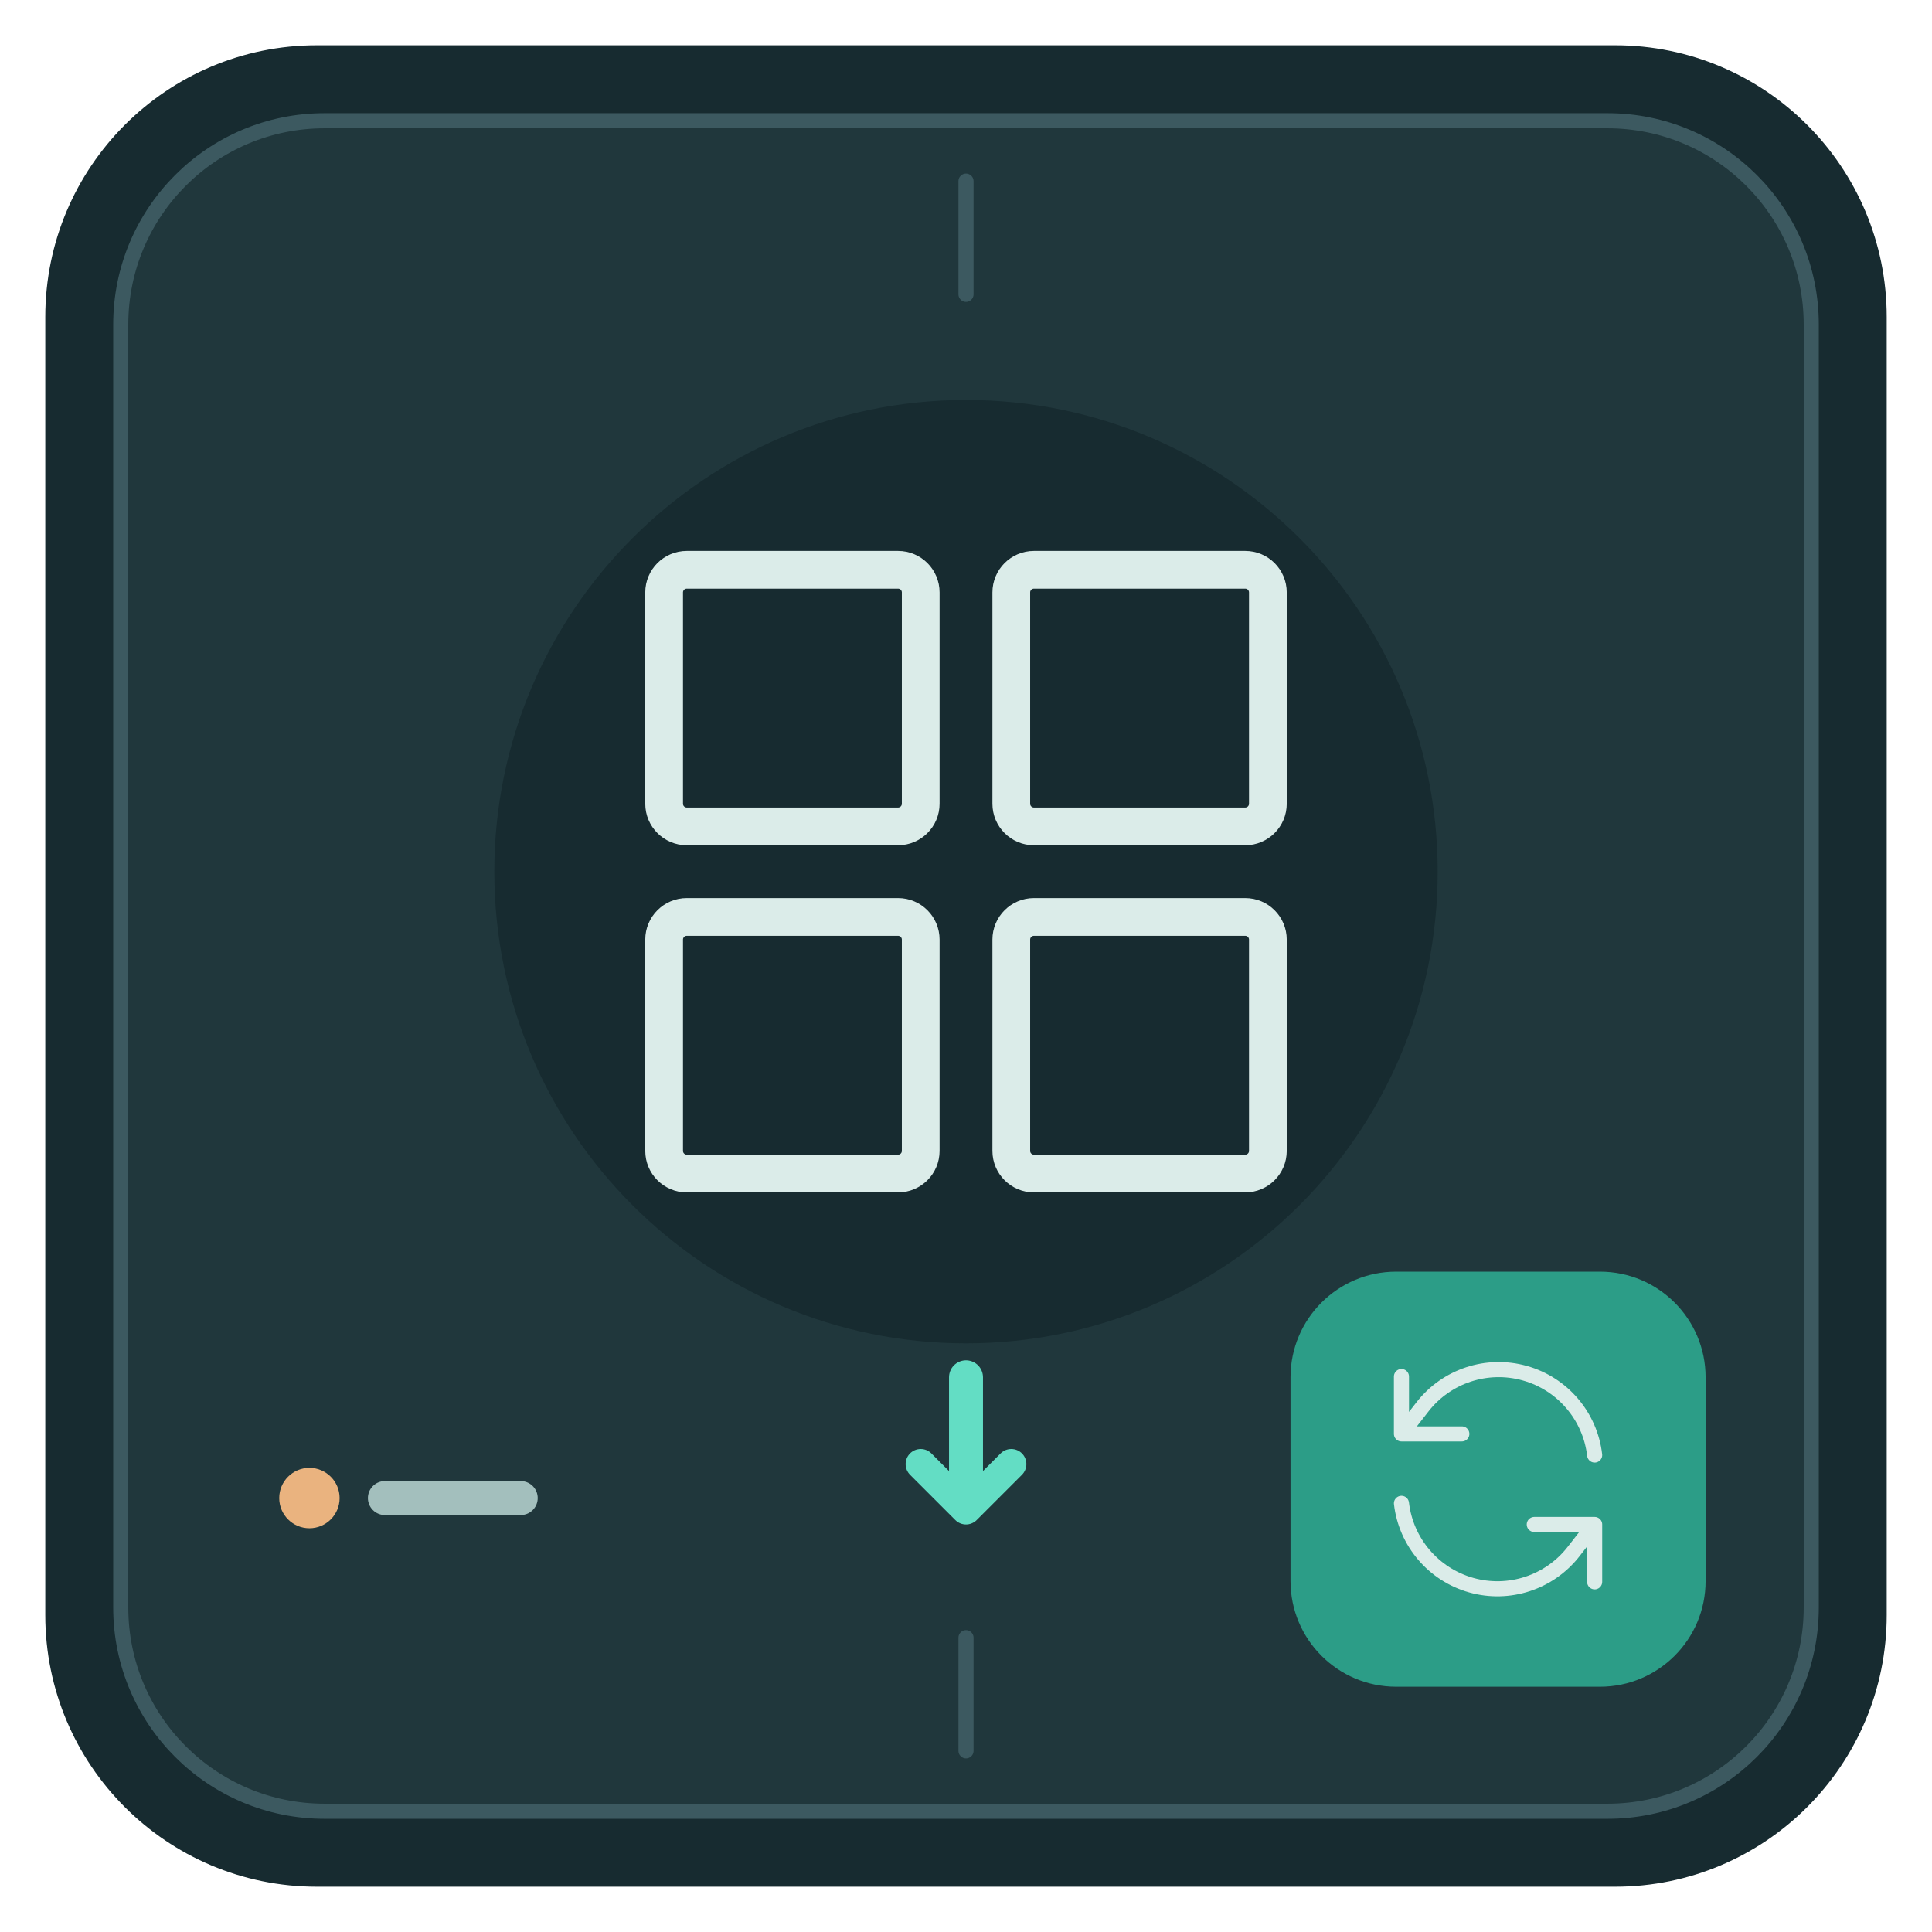
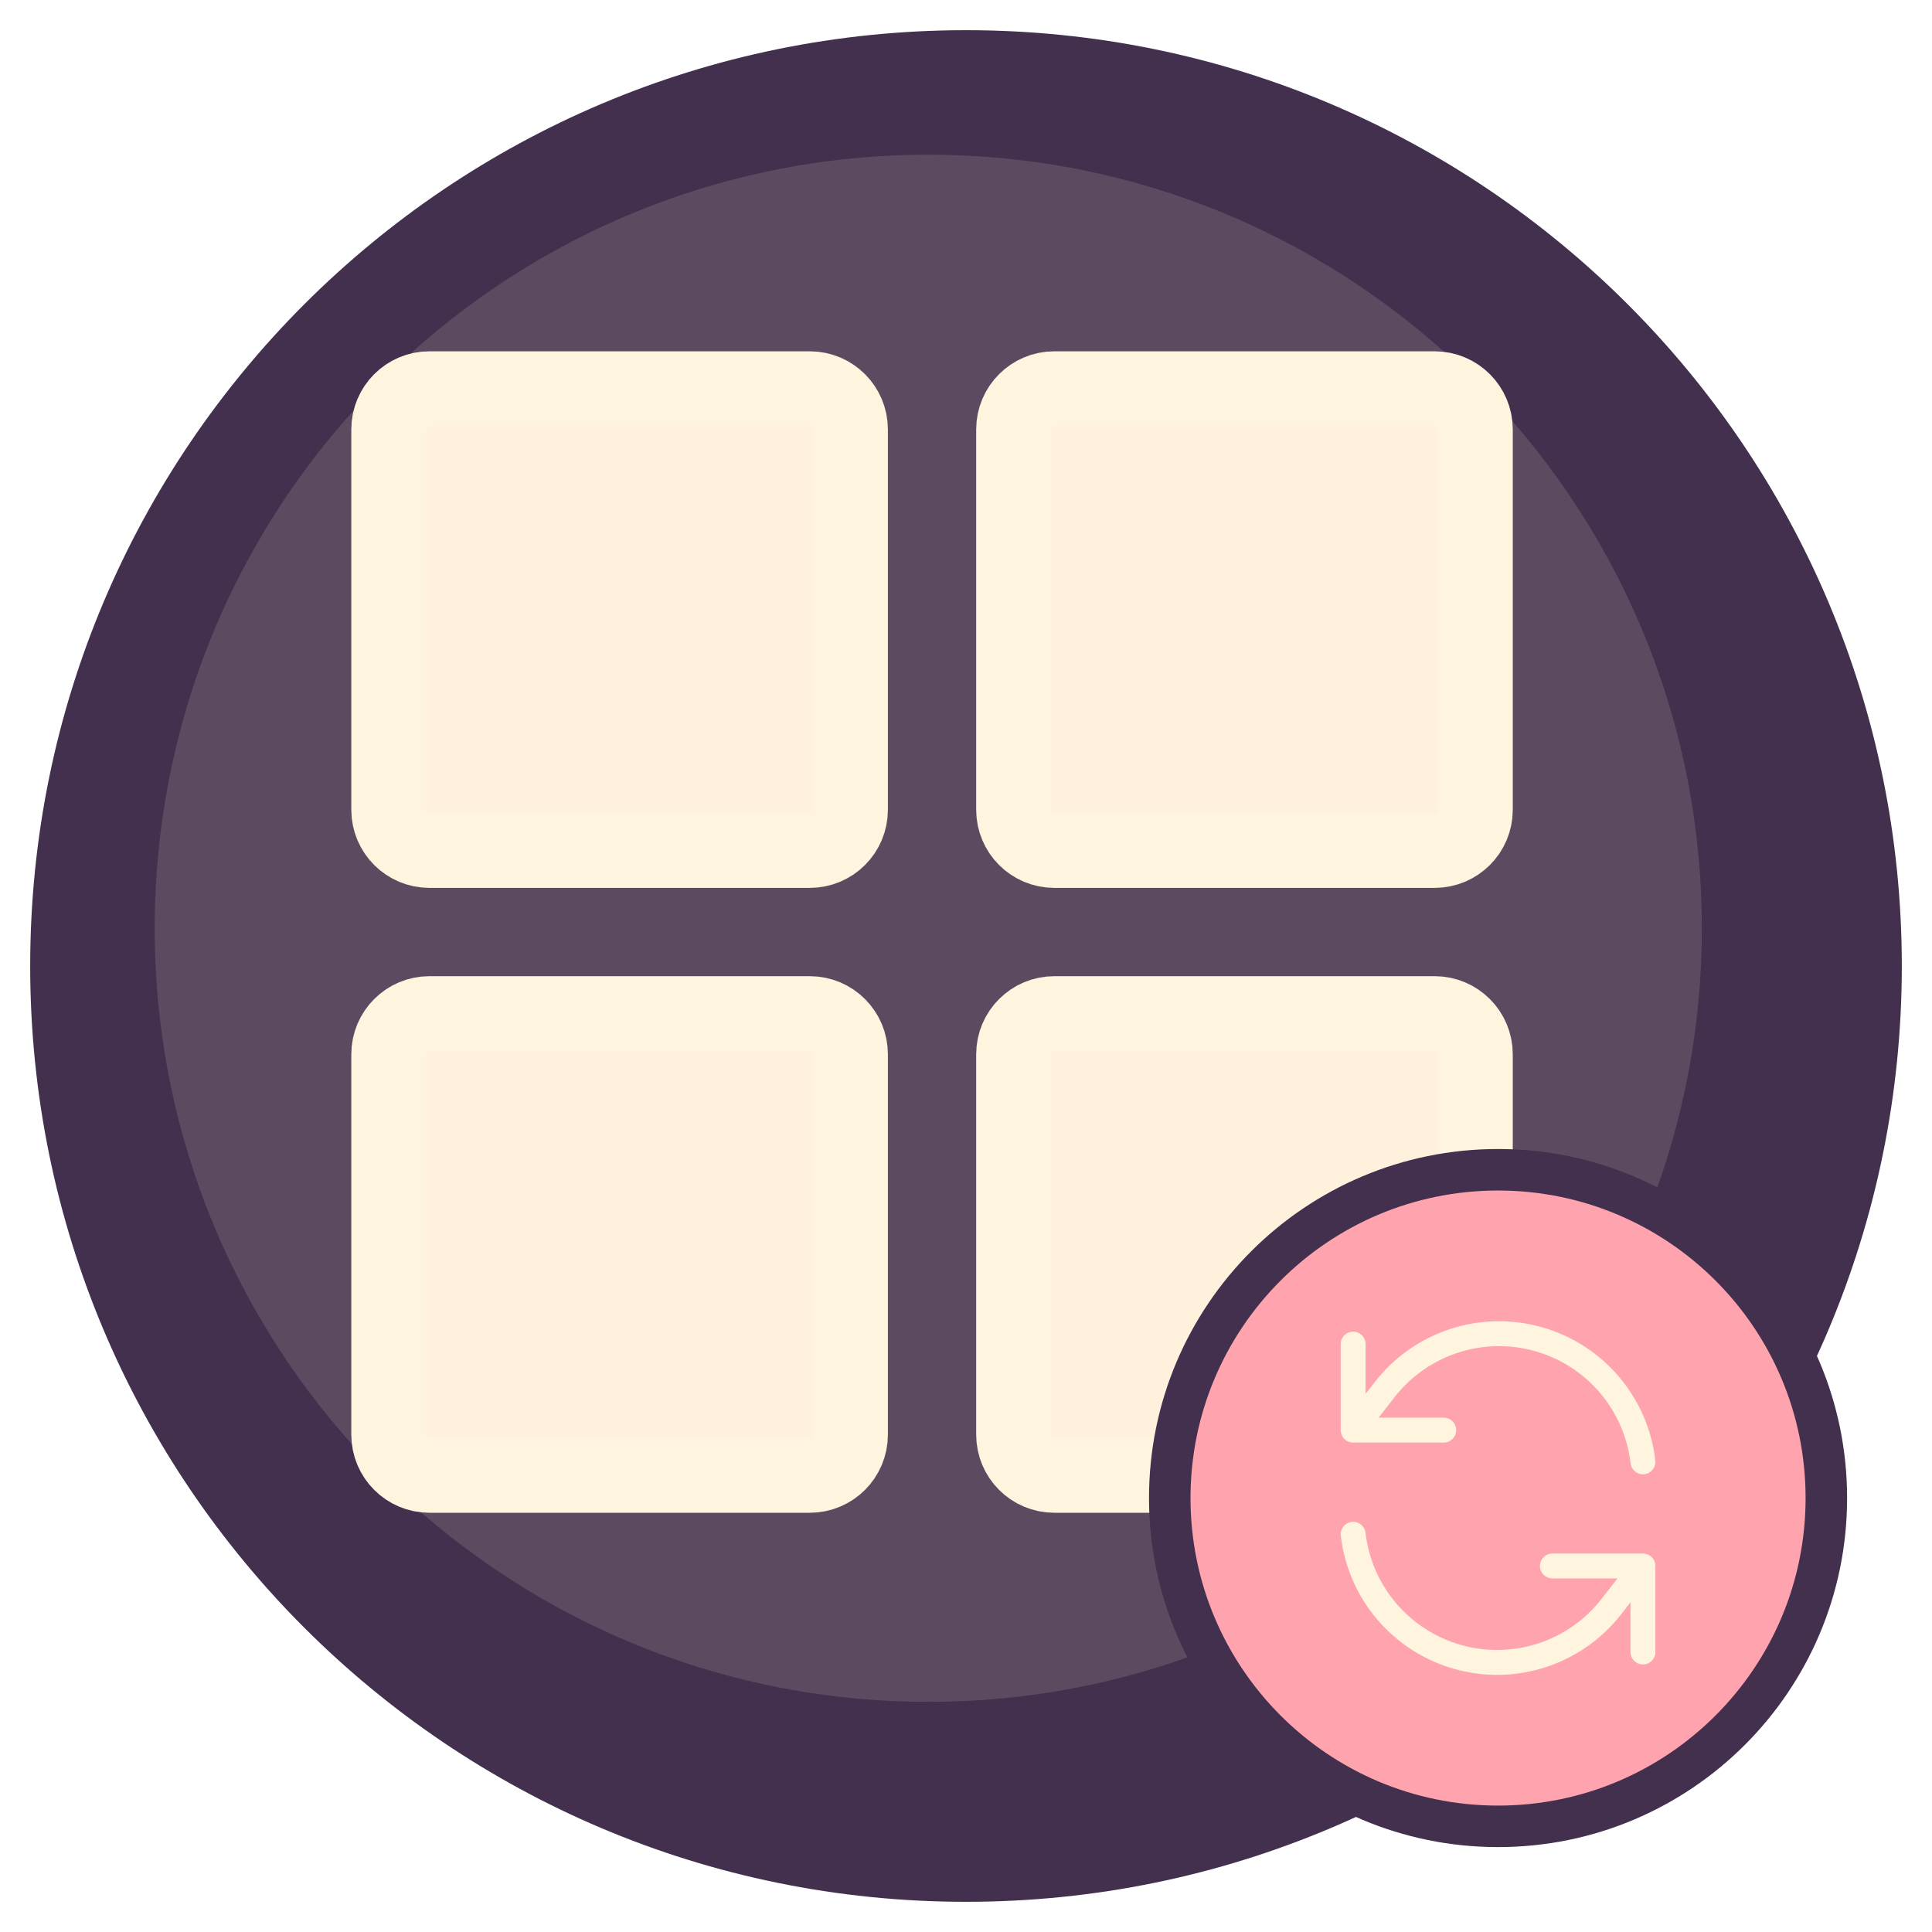
<svg xmlns="http://www.w3.org/2000/svg" viewBox="0 0 512 512" role="img" aria-labelledby="title description">
-   <rect x="12" y="12" width="488" height="488" rx="72" fill="#172B30" />
-   <rect x="32" y="32" width="448" height="448" rx="54" fill="#20373C" stroke="#3C5960" stroke-width="4" />
-   <path d="M256 48v30M256 434v30" stroke="#3C5960" stroke-width="4" stroke-linecap="round" />
-   <circle cx="256" cy="231" r="125" fill="#172B30" />
-   <g transform="translate(156 131) scale(2.00)" fill="none" stroke="#DBECE9" stroke-width="5" stroke-linecap="round" stroke-linejoin="round">
-     <rect x="10" y="10" width="34" height="34" rx="3" />
-     <rect x="56" y="10" width="34" height="34" rx="3" />
-     <rect x="10" y="56" width="34" height="34" rx="3" />
-     <rect x="56" y="56" width="34" height="34" rx="3" />
+   <circle cx="256" cy="256" r="248" fill="#42304E" />
+   <circle cx="246" cy="246" r="205" fill="#FFF1DC" opacity=".14" />
+   <g transform="translate(67 67) scale(3.60)" fill="none" stroke="#FFF5DF" stroke-width="5.5" stroke-linecap="round" stroke-linejoin="round">
+     <rect fill="#FFF1DC" x="10" y="10" width="34" height="34" rx="3" />
+     <rect fill="#FFF1DC" x="56" y="10" width="34" height="34" rx="3" />
+     <rect fill="#FFF1DC" x="10" y="56" width="34" height="34" rx="3" />
+     <rect fill="#FFF1DC" x="56" y="56" width="34" height="34" rx="3" />
  </g>
-   <path d="M256 365v34" stroke="#63DDC4" stroke-width="9" stroke-linecap="round" />
-   <path d="m244 388 12 12 12-12" fill="none" stroke="#63DDC4" stroke-width="8" stroke-linecap="round" stroke-linejoin="round" />
-   <rect x="342" y="337" width="110" height="110" rx="28" fill="#2C9D87" />
-   <g transform="translate(357 352) scale(0.80)" fill="none" stroke="#DBECE9" stroke-width="5" stroke-linecap="round" stroke-linejoin="round">
+   <circle cx="397" cy="397" r="87" fill="#FFA3AE" stroke="#42304E" stroke-width="11" />
+   <g transform="translate(337 337) scale(1.20)" fill="none" stroke="#FFF5DF" stroke-width="5.5" stroke-linecap="round" stroke-linejoin="round">
    <path d="M82 42a32 32 0 0 0-57-16l-7 9m0-19v19h20M18 58a32 32 0 0 0 57 16l7-9m0 19V65H62" />
  </g>
-   <circle cx="82" cy="397" r="8" fill="#EAB37F" />
-   <path d="M102 397h36" stroke="#A3BFBD" stroke-width="9" stroke-linecap="round" />
</svg>
